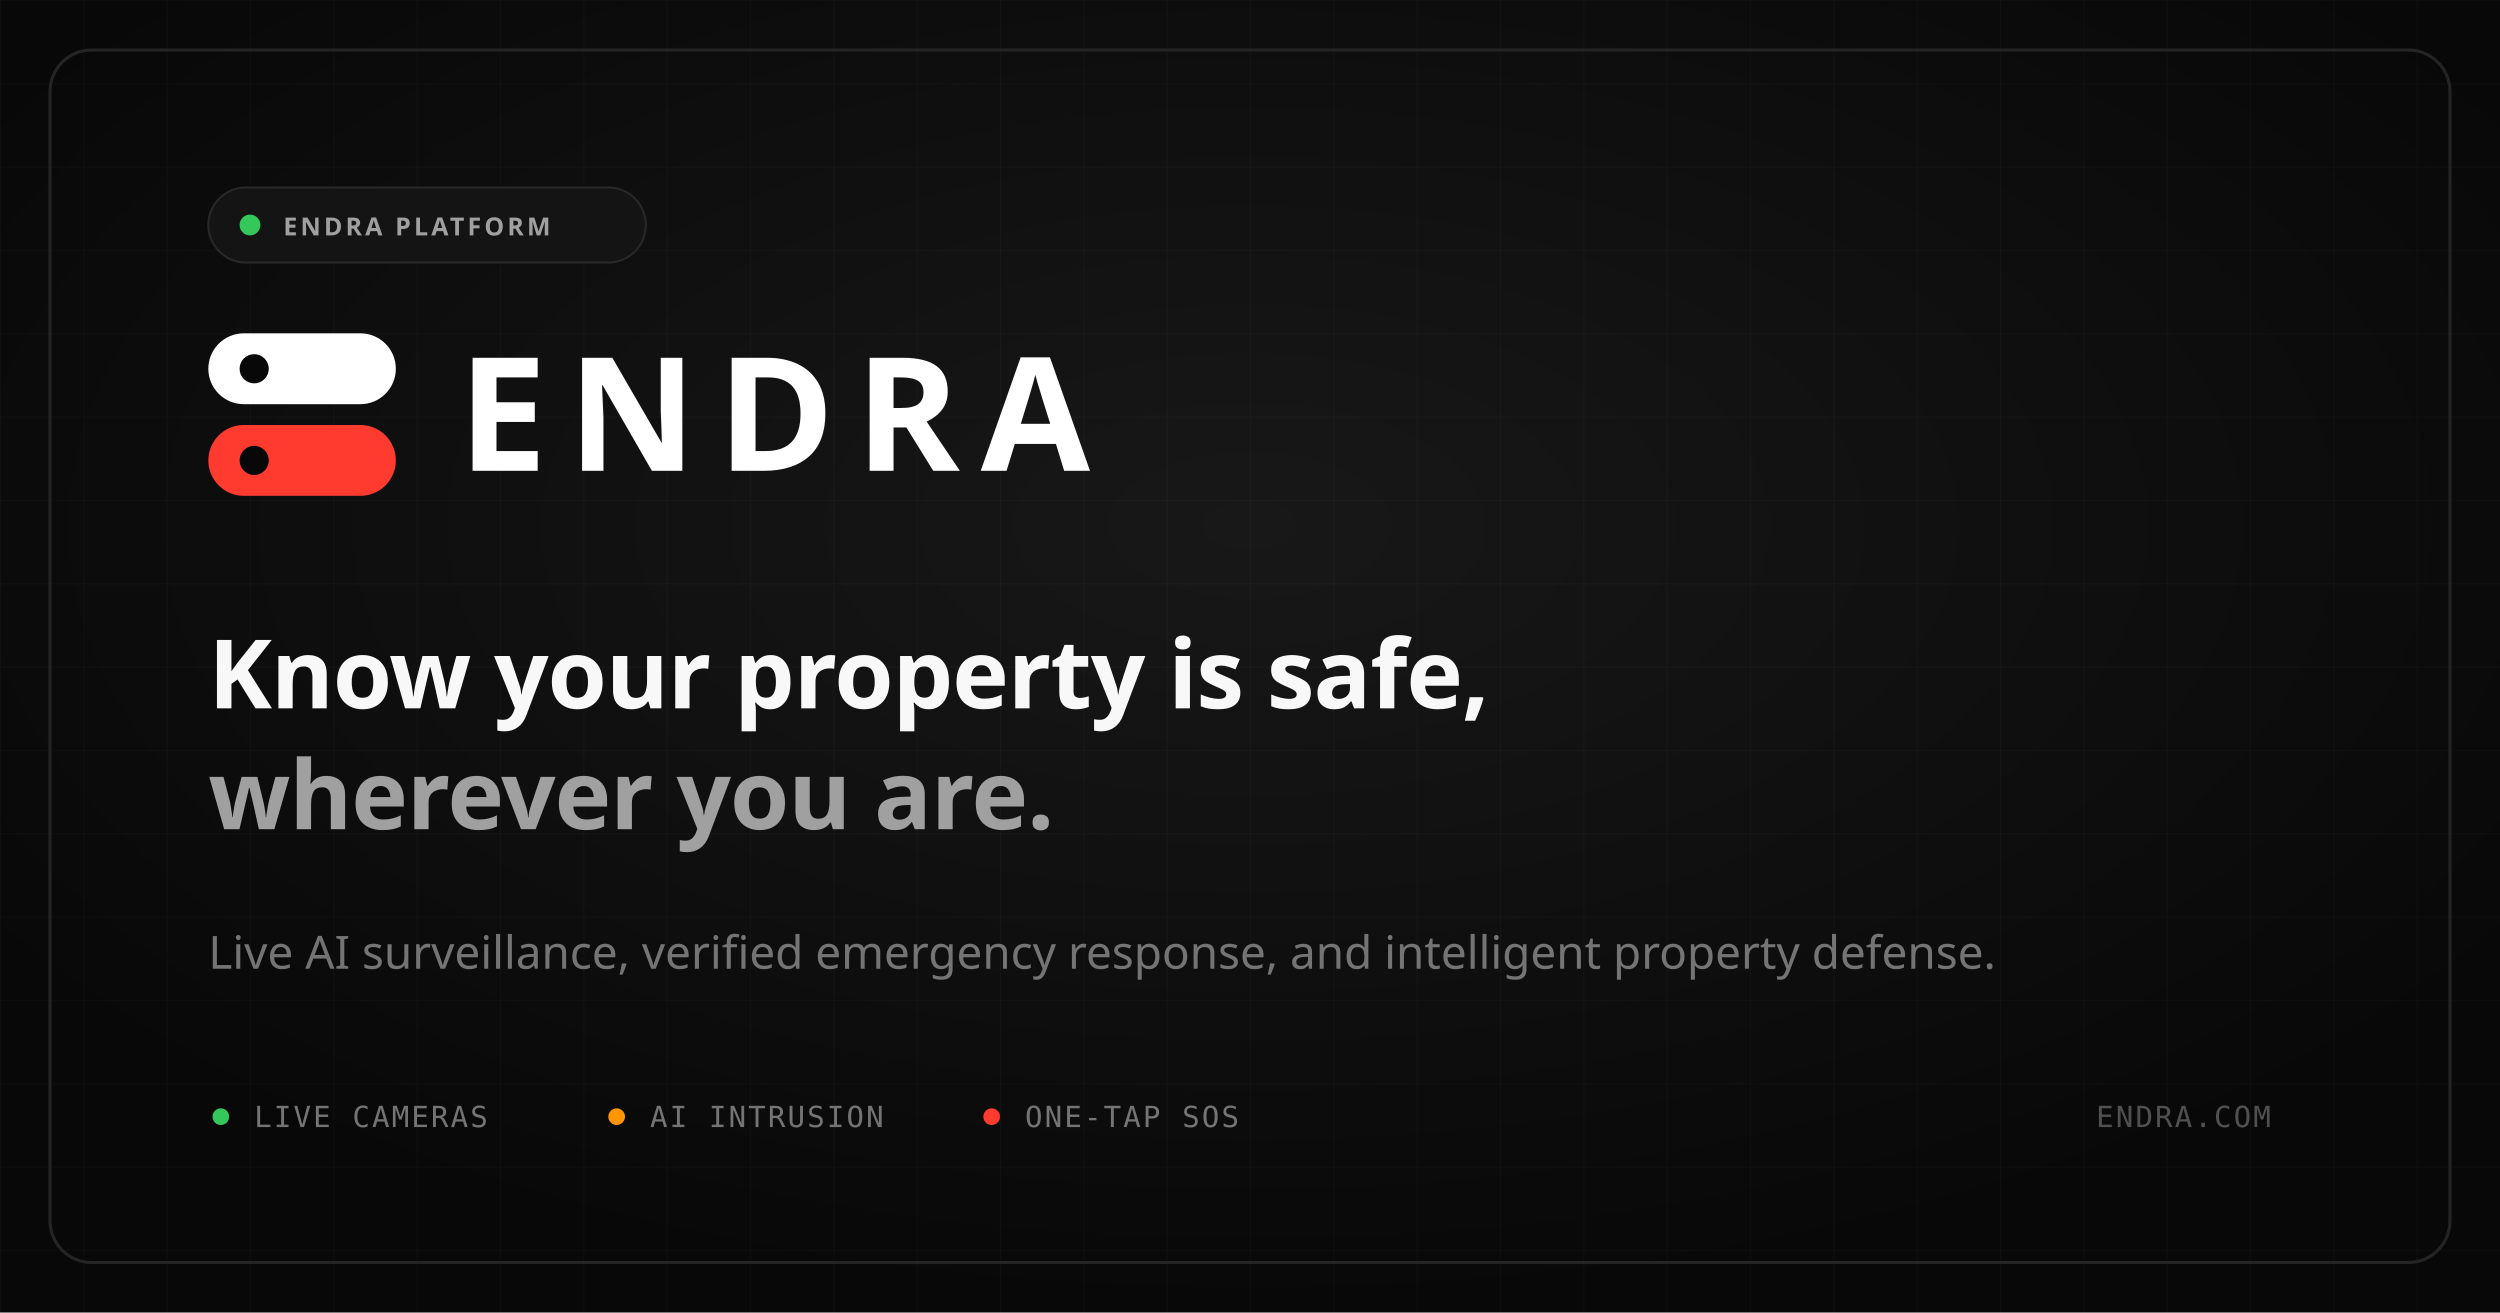
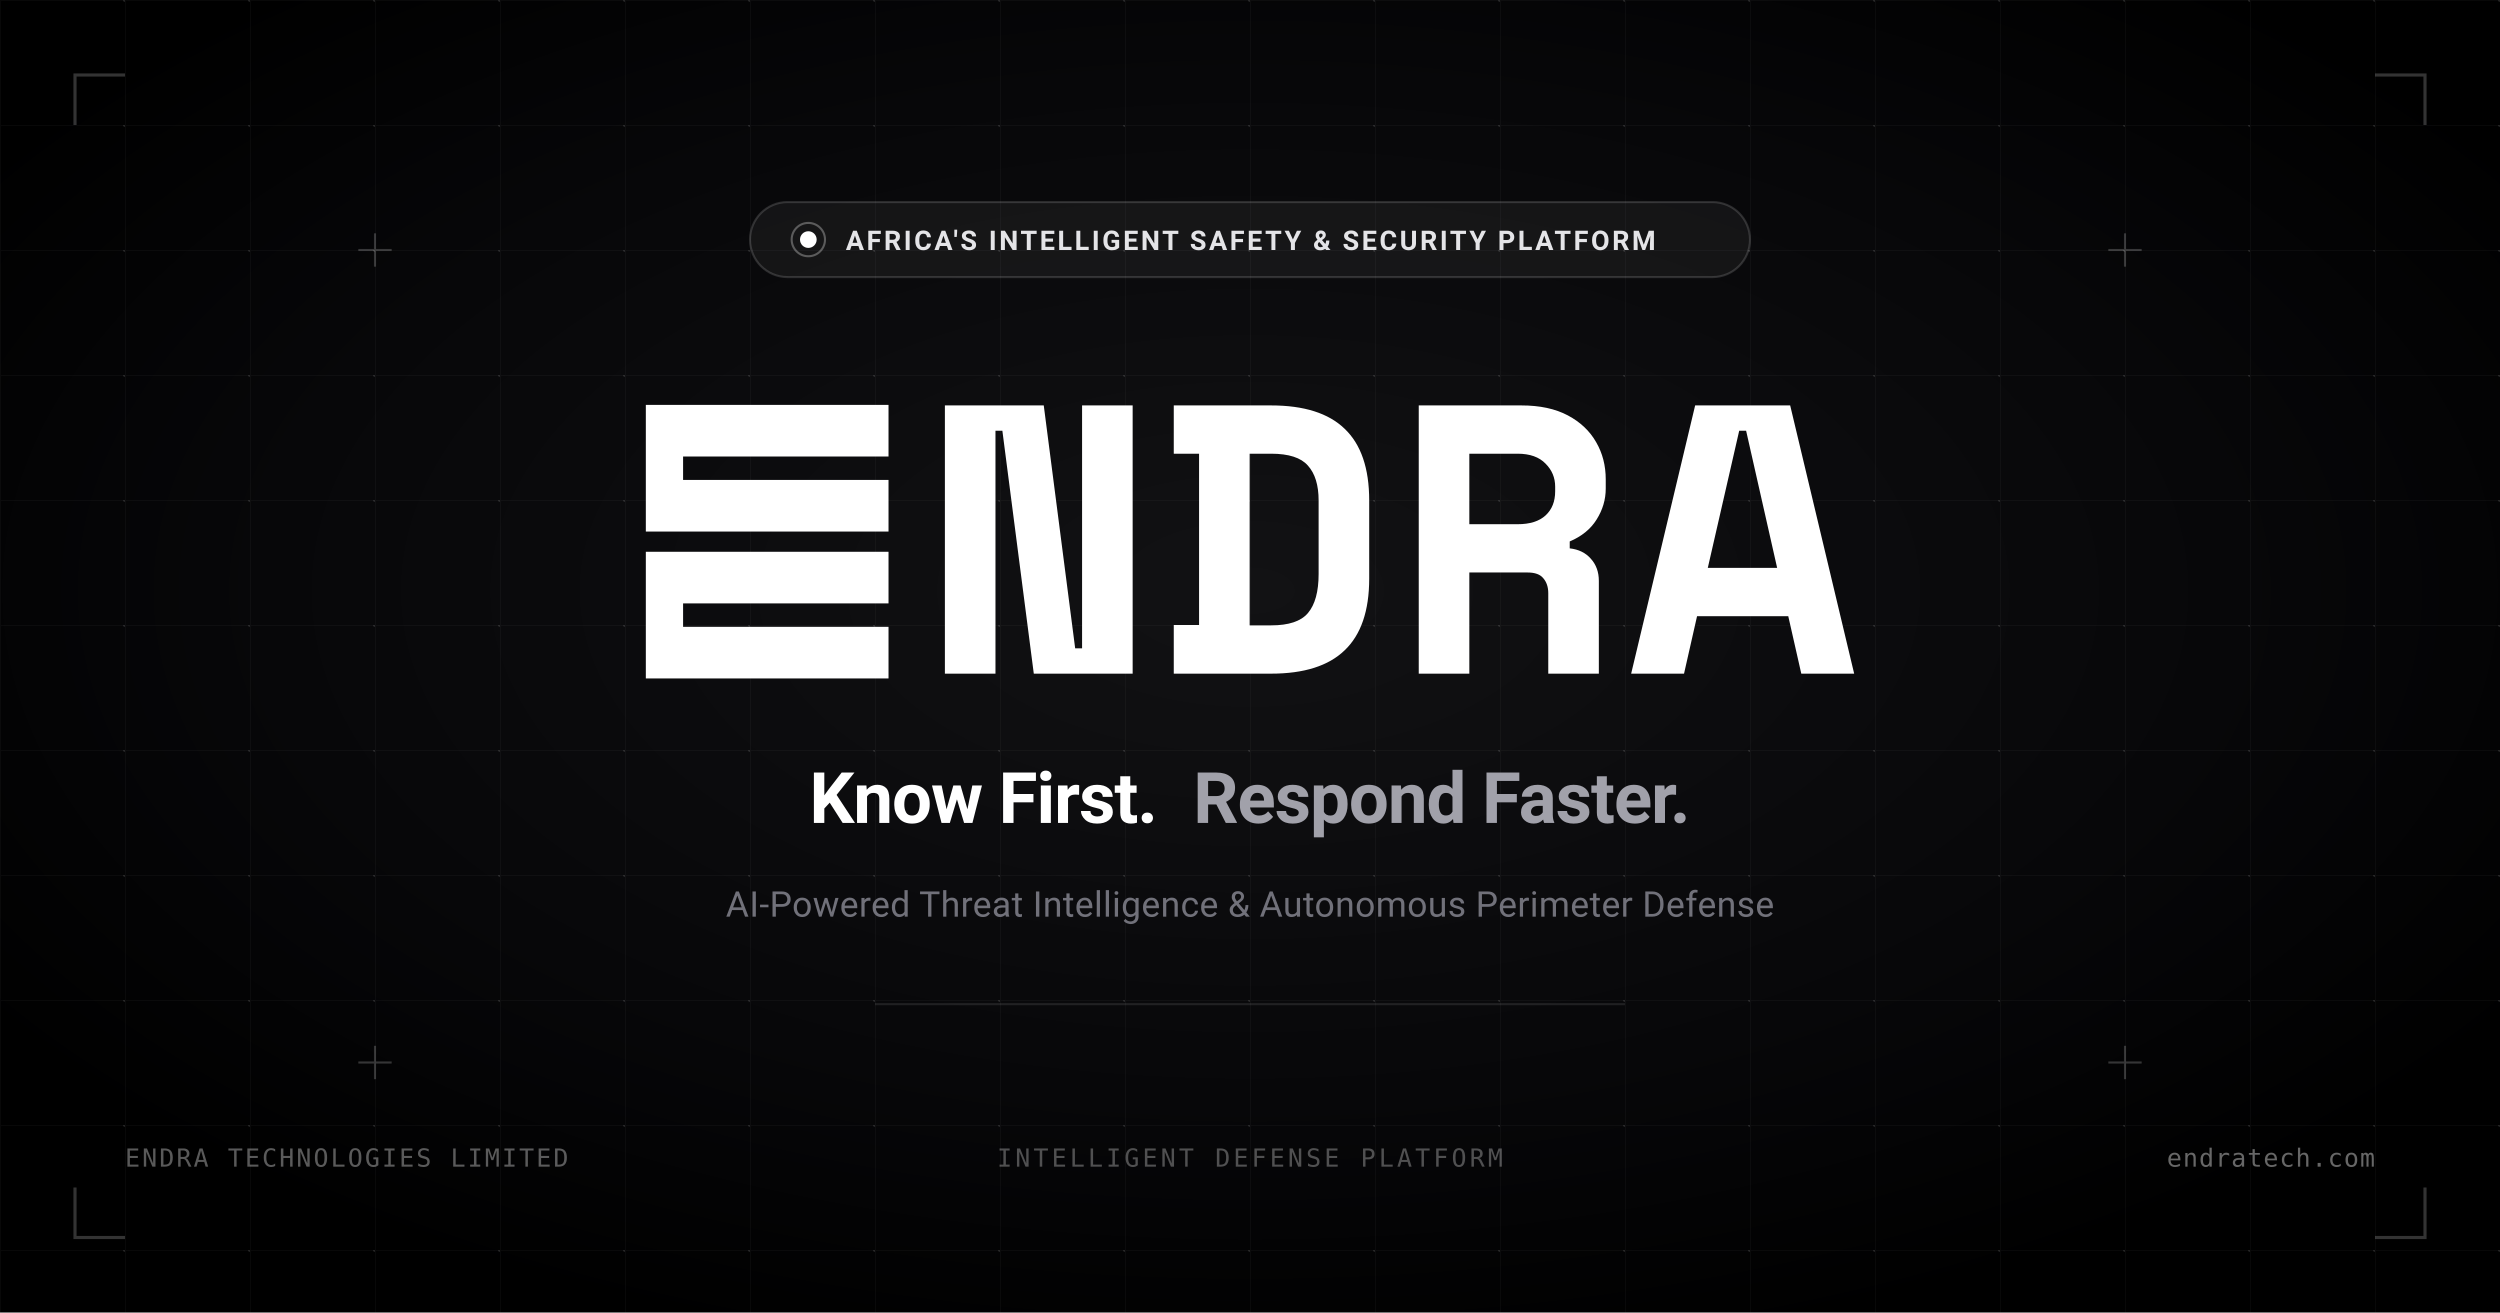
<svg xmlns="http://www.w3.org/2000/svg" viewBox="0 0 1200 630" width="1200" height="630">
  <defs>
-     <radialGradient id="grad" cx="50%" cy="40%" r="60%">
-       <stop offset="0%" stop-color="#181818" />
-       <stop offset="100%" stop-color="#080808" />
+     <radialGradient id="bgGlow" cx="50%" cy="45%" r="60%">
+       <stop offset="0%" stop-color="#121214" />
+       <stop offset="65%" stop-color="#070709" />
+       <stop offset="100%" stop-color="#000000" />
    </radialGradient>
-     <pattern id="grid" width="40" height="40" patternUnits="userSpaceOnUse">
-       <path d="M 40 0 L 0 0 0 40" fill="none" stroke="#ffffff" stroke-width="0.5" stroke-opacity="0.04" />
+     <pattern id="techGrid" width="60" height="60" patternUnits="userSpaceOnUse">
+       <path d="M 60 0 L 0 0 0 60" fill="none" stroke="rgba(255, 255, 255, 0.035)" stroke-width="1" />
+       <circle cx="60" cy="0" r="1" fill="rgba(255, 255, 255, 0.12)" />
    </pattern>
+     <g id="crosshair">
+       <path d="M -8 0 L 8 0 M 0 -8 L 0 8" stroke="rgba(255, 255, 255, 0.2)" stroke-width="1" />
+     </g>
  </defs>
-   <rect width="1200" height="630" fill="url(#grad)" />
-   <rect width="1200" height="630" fill="url(#grid)" />
-   <rect x="24" y="24" width="1152" height="582" rx="20" fill="none" stroke="#242424" stroke-width="1.5" />
-   <g transform="translate(100, 90)">
-     <rect width="210" height="36" rx="18" fill="#141414" stroke="#282828" stroke-width="1" />
-     <circle cx="20" cy="18" r="5" fill="#34c759" />
-     <text x="36" y="23" font-family="'DM Sans', system-ui, sans-serif" font-size="12" font-weight="600" fill="#a0a0a0" letter-spacing="1.5">ENDRA PLATFORM</text>
+   <style>
+     .mono { font-family: 'DM Mono', monospace, ui-monospace, SFMono-Regular, Menlo, Consolas; }
+     .sans { font-family: 'DM Sans', -apple-system, BlinkMacSystemFont, 'Segoe UI', Roboto, sans-serif; }
+   </style>
+   <rect width="1200" height="630" fill="url(#bgGlow)" />
+   <rect width="1200" height="630" fill="url(#techGrid)" />
+   <path d="M 36 60 L 36 36 L 60 36" fill="none" stroke="rgba(255, 255, 255, 0.2)" stroke-width="1.5" />
+   <path d="M 1164 60 L 1164 36 L 1140 36" fill="none" stroke="rgba(255, 255, 255, 0.2)" stroke-width="1.5" />
+   <path d="M 36 570 L 36 594 L 60 594" fill="none" stroke="rgba(255, 255, 255, 0.2)" stroke-width="1.5" />
+   <path d="M 1164 570 L 1164 594 L 1140 594" fill="none" stroke="rgba(255, 255, 255, 0.2)" stroke-width="1.5" />
+   <use href="#crosshair" x="180" y="120" />
+   <use href="#crosshair" x="1020" y="120" />
+   <use href="#crosshair" x="180" y="510" />
+   <use href="#crosshair" x="1020" y="510" />
+   <g transform="translate(600, 115)">
+     <rect x="-240" y="-18" width="480" height="36" rx="18" fill="rgba(255, 255, 255, 0.05)" stroke="rgba(255, 255, 255, 0.15)" stroke-width="1" />
+     <circle cx="-212" cy="0" r="4" fill="#FFFFFF" />
+     <circle cx="-212" cy="0" r="8" fill="none" stroke="rgba(255, 255, 255, 0.3)" stroke-width="1" />
+     <text x="-194" y="5" class="sans" font-size="13" font-weight="600" fill="#E4E4E7" letter-spacing="1.2">AFRICA'S INTELLIGENT SAFETY &amp; SECURITY PLATFORM</text>
  </g>
-   <g transform="translate(100, 160)">
-     <rect x="0" y="0" width="90" height="34" rx="17" fill="#ffffff" />
-     <circle cx="22" cy="17" r="7" fill="#080808" />
-     <rect x="0" y="44" width="90" height="34" rx="17" fill="#ff3b30" />
-     <circle cx="22" cy="61" r="7" fill="#080808" />
-     <text x="120" y="66" font-family="'DM Sans', system-ui, sans-serif" font-size="76" font-weight="800" fill="#ffffff" letter-spacing="10">ENDRA</text>
+   <g transform="translate(600, 260) scale(0.25546) translate(-1135.21, -558)">
+     <path d="M0 301H456V398H70V442H456V539H0ZM0 577H456V674H70V718H456V815H0Z" fill="#FFFFFF" />
+     <path d="M561.92 806V302H747.68L806.72 758.48H819.68V302H914.72V806H728.96L669.92 349.52H656.96V806H561.92ZM991.979 806V714.56H1039.5V392.72H991.979V302H1174.86C1236.78 302 1282.86 316.64 1313.1 345.92C1343.82 375.2 1359.18 420.08 1359.18 480.56V627.44C1359.18 687.92 1343.82 732.8 1313.1 762.08C1282.86 791.36 1236.78 806 1174.86 806H991.979ZM1134.54 715.28H1174.86C1207.98 715.28 1231.02 707.6 1243.98 692.24C1257.42 676.4 1264.14 651.92 1264.14 618.8V480.56C1264.14 451.76 1257.42 429.92 1243.98 415.04C1231.02 400.16 1207.98 392.72 1174.86 392.72H1134.54V715.28ZM1452.28 806V302H1645.24C1679.8 302 1708.84 308.24 1732.36 320.72C1755.88 333.2 1773.64 350 1785.64 371.12C1797.64 391.76 1803.64 415.04 1803.64 440.96V458.24C1803.64 478.88 1797.88 498.32 1786.36 516.56C1775.32 534.32 1758.52 548 1735.96 557.6V570.56C1752.76 572.48 1765.96 578.96 1775.56 590C1785.64 601.04 1790.68 614.96 1790.68 631.76V806H1695.64V654.8C1695.64 643.28 1692.52 633.92 1686.28 626.72C1680.52 619.52 1670.68 615.92 1656.76 615.92H1547.32V806H1452.28ZM1547.32 525.2H1638.04C1661.08 525.2 1678.6 519.68 1690.6 508.64C1702.6 497.6 1708.6 482.48 1708.6 463.28V454.64C1708.6 437.84 1702.6 423.44 1690.6 411.44C1678.6 398.96 1661.08 392.72 1638.04 392.72H1547.32V525.2ZM1851.38 806L1971.62 302H2150.18L2270.42 806H2171.06L2146.58 698H1975.22L1950.74 806H1851.38ZM1995.38 607.28H2125.7L2067.38 349.52H2054.42L1995.38 607.28Z" fill="#FFFFFF" />
  </g>
-   <text x="100" y="340" font-family="'DM Sans', system-ui, sans-serif" font-size="46" font-weight="700" fill="#f8f8f8" letter-spacing="-0.5">
-     Know your property is safe,
-   </text>
-   <text x="100" y="398" font-family="'DM Sans', system-ui, sans-serif" font-size="46" font-weight="700" fill="#a0a0a0" letter-spacing="-0.5">
-     wherever you are.
-   </text>
-   <text x="100" y="465" font-family="'DM Sans', system-ui, sans-serif" font-size="22" font-weight="400" fill="#747474">
-     Live AI surveillance, verified emergency response, and intelligent property defense.
-   </text>
-   <g transform="translate(100, 530)">
-     <circle cx="6" cy="6" r="4" fill="#34c759" />
-     <text x="22" y="11" font-family="'DM Mono', monospace" font-size="14" fill="#747474" letter-spacing="1">LIVE CAMERAS</text>
-     <circle cx="196" cy="6" r="4" fill="#ff9500" />
-     <text x="212" y="11" font-family="'DM Mono', monospace" font-size="14" fill="#747474" letter-spacing="1">AI INTRUSION</text>
-     <circle cx="376" cy="6" r="4" fill="#ff3b30" />
-     <text x="392" y="11" font-family="'DM Mono', monospace" font-size="14" fill="#747474" letter-spacing="1">ONE-TAP SOS</text>
+   <g transform="translate(600, 395)">
+     <text text-anchor="middle" class="sans" font-size="34" font-weight="700" letter-spacing="-0.5">
+       <tspan fill="#FFFFFF">Know First.</tspan>
+       <tspan fill="rgba(255, 255, 255, 0.4)"> </tspan>
+       <tspan fill="#A1A1AA">Respond Faster.</tspan>
+     </text>
  </g>
-   <text x="1090" y="541" text-anchor="end" font-family="'DM Mono', monospace" font-size="14" font-weight="500" fill="#505050" letter-spacing="1">
-     ENDRA.COM
-   </text>
+   <g transform="translate(600, 440)">
+     <text text-anchor="middle" class="sans" font-size="17" font-weight="400" fill="#71717A" letter-spacing="0.2">
+       AI-Powered Threat Intelligence &amp; Autonomous Perimeter Defense
+     </text>
+   </g>
+   <line x1="420" y1="482" x2="780" y2="482" stroke="rgba(255, 255, 255, 0.1)" stroke-width="1" />
+   <g transform="translate(0, 560)">
+     <text x="60" y="0" class="mono" font-size="12" fill="rgba(255, 255, 255, 0.35)" letter-spacing="1">ENDRA TECHNOLOGIES LIMITED</text>
+     <text x="600" y="0" class="mono" font-size="12" fill="rgba(255, 255, 255, 0.3)" text-anchor="middle" letter-spacing="1.5">INTELLIGENT DEFENSE PLATFORM</text>
+     <text x="1140" y="0" class="mono" font-size="12" fill="rgba(255, 255, 255, 0.4)" text-anchor="end" letter-spacing="0.5">endratech.com</text>
+   </g>
</svg>
